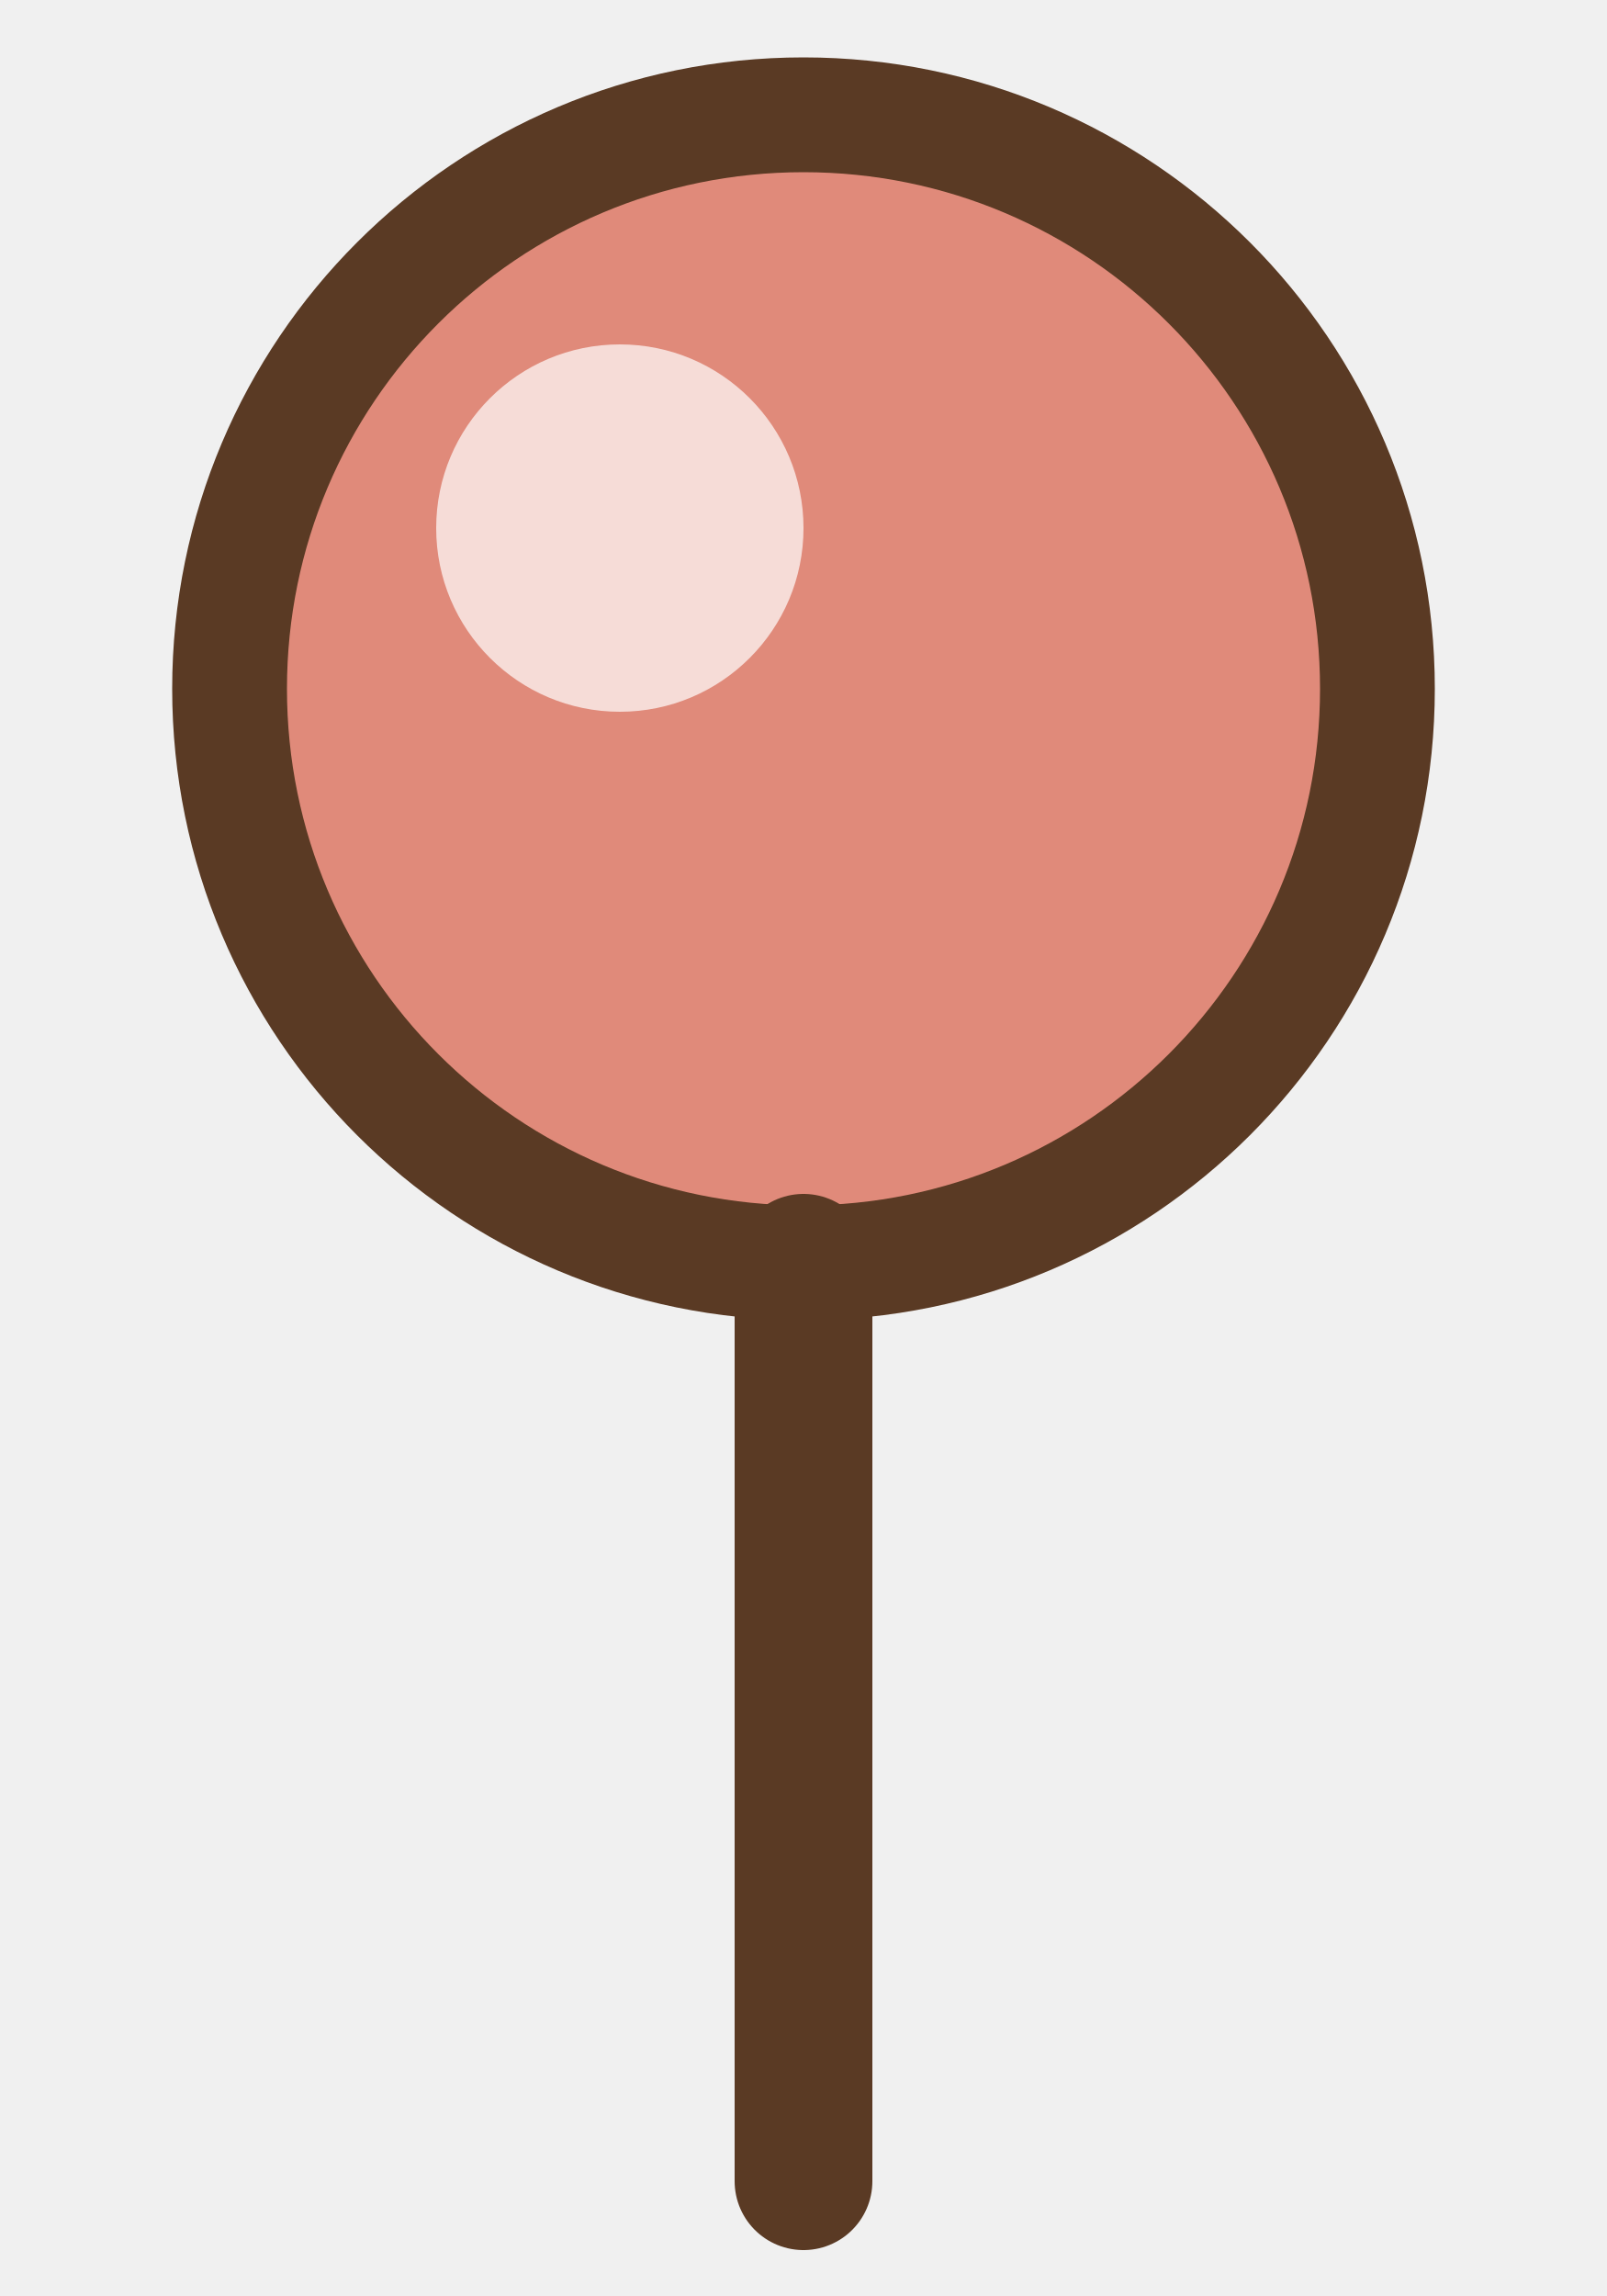
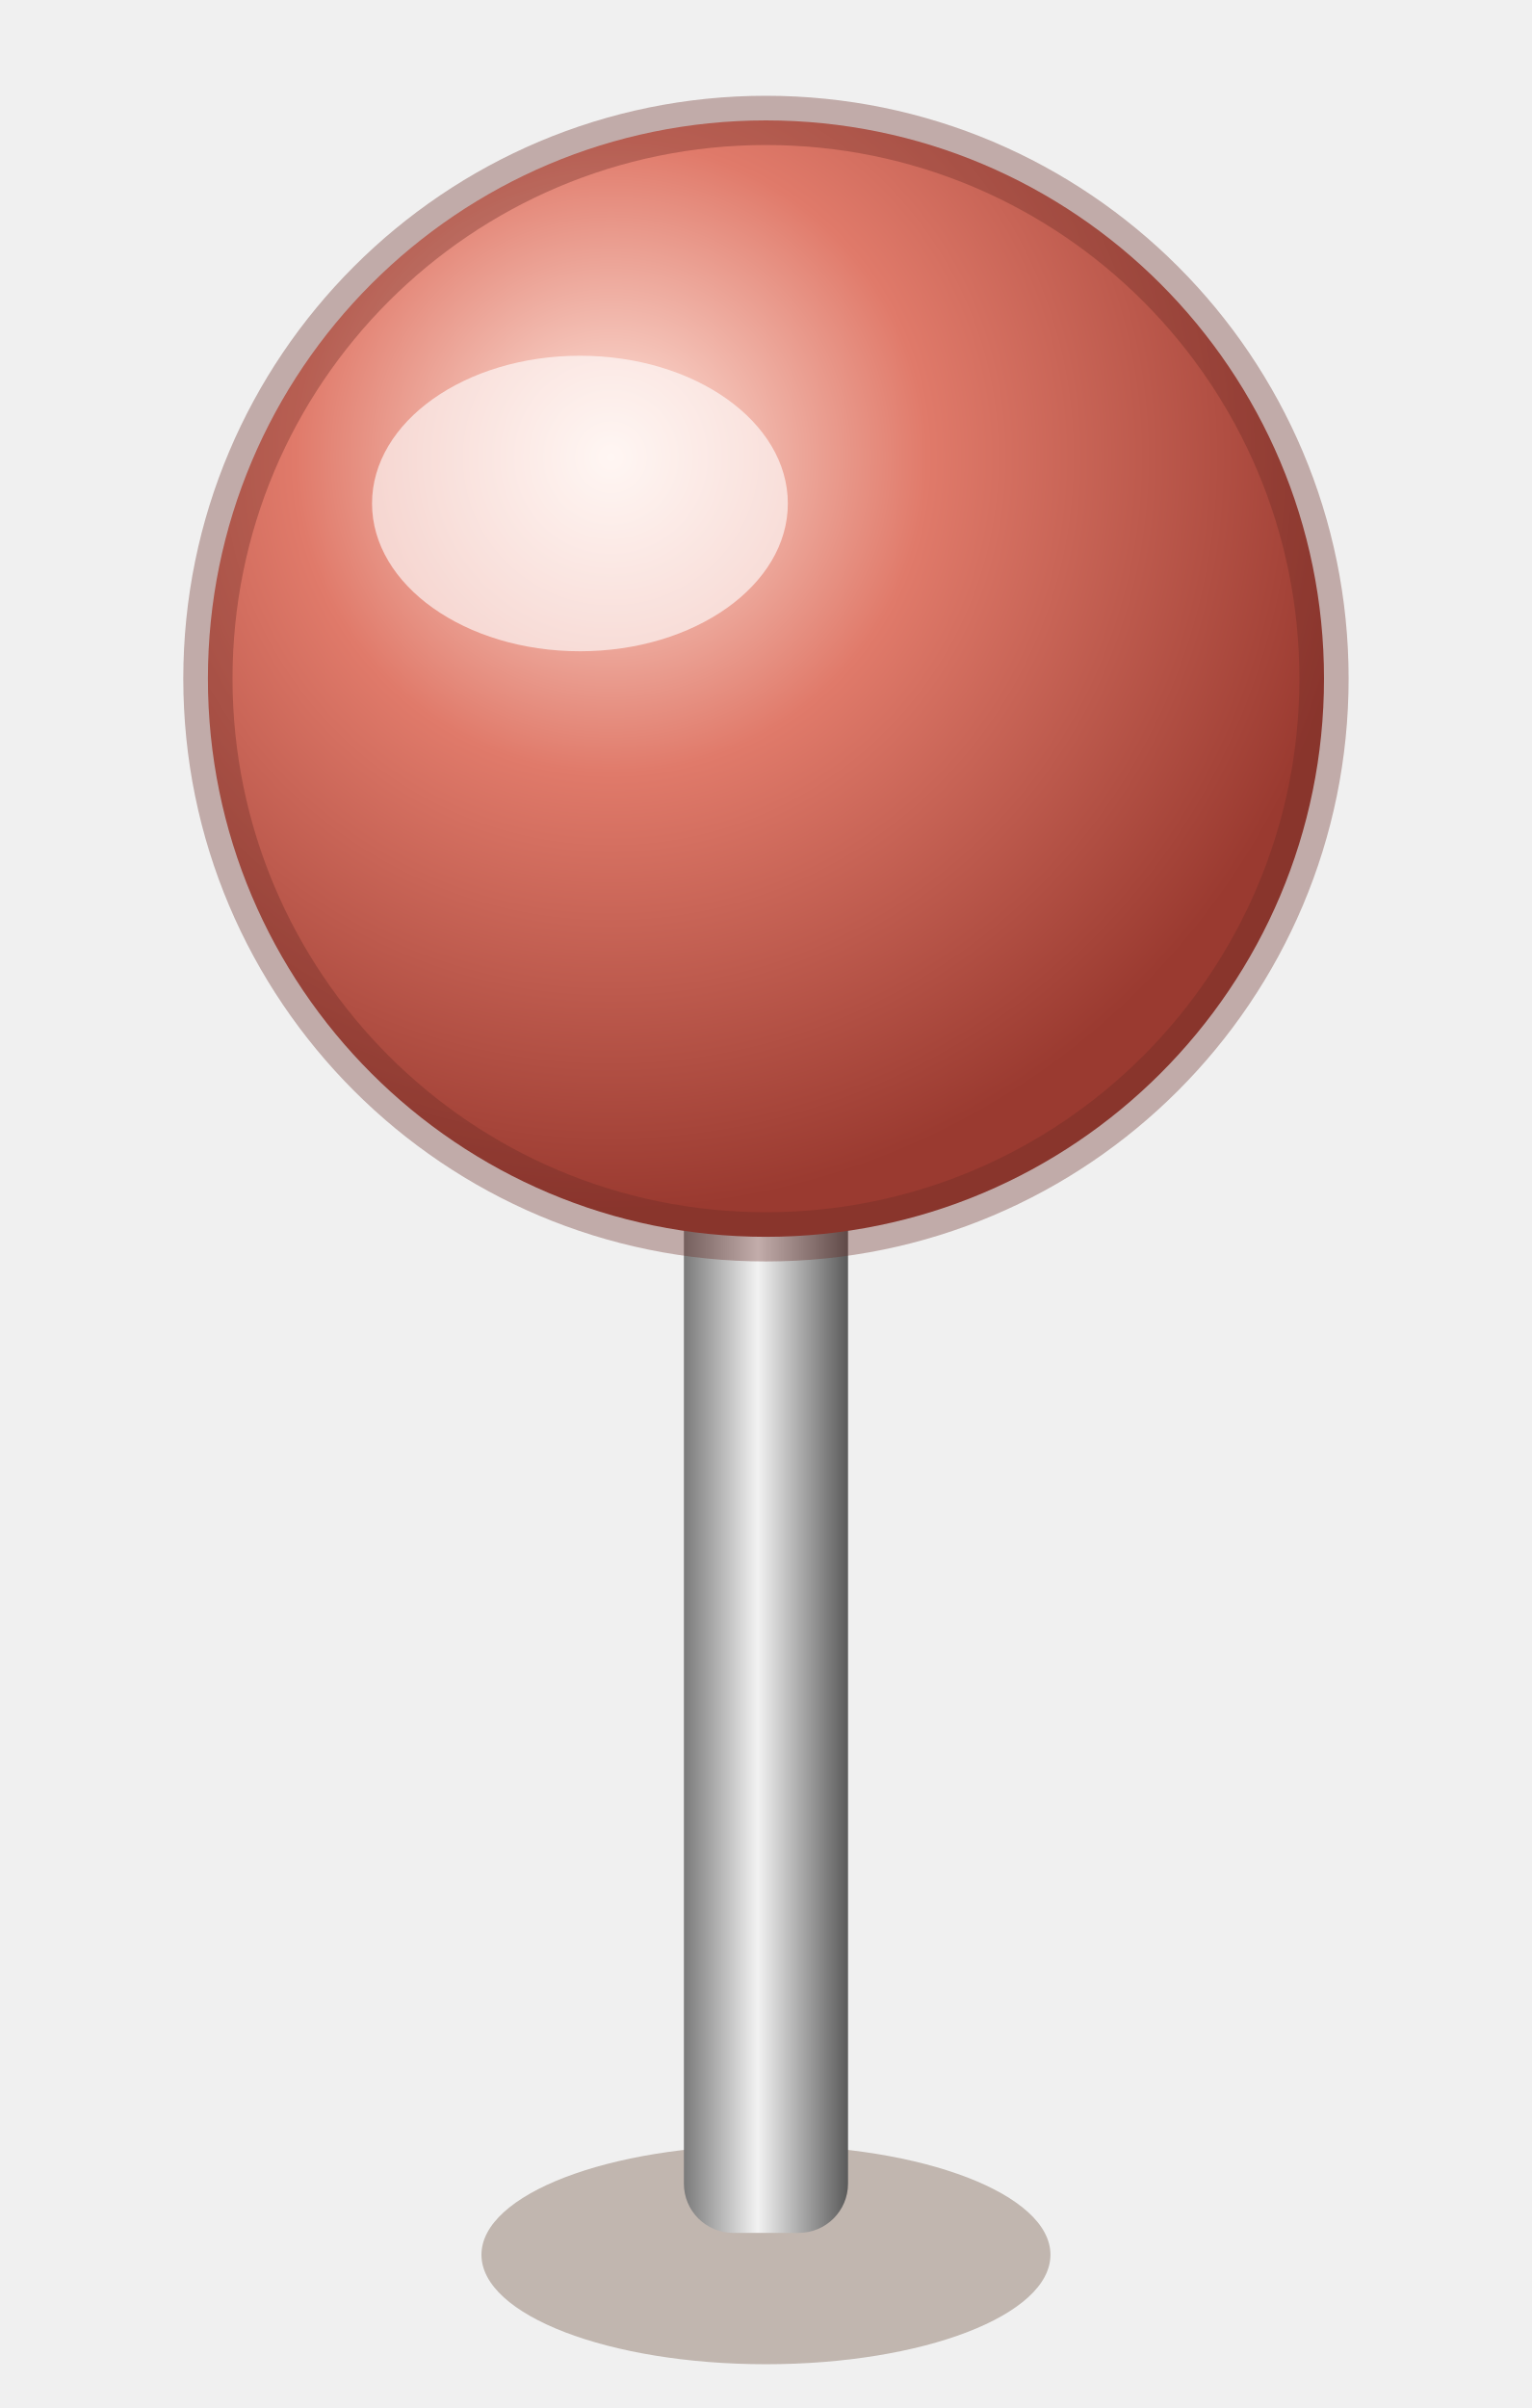
- <svg xmlns="http://www.w3.org/2000/svg" width="14" height="20" viewBox="0 0 14 20">
-   <circle cx="7" cy="6" r="5" fill="#E08A7A" stroke="#5A3A24" stroke-width="1" />
-   <circle cx="5.4" cy="4.6" r="1.6" fill="#fff" opacity=".7" />
-   <path d="M7 11v8" stroke="#5A3A24" stroke-width="1.2" stroke-linecap="round" />
+ <svg xmlns="http://www.w3.org/2000/svg" width="14" height="22" viewBox="0 0 14 22">
+   <defs>
+     <radialGradient id="pcH" cx="36%" cy="30%" r="68%">
+       <stop offset="0%" stop-color="#FFE8E0" />
+       <stop offset="42%" stop-color="#E07A6A" />
+       <stop offset="100%" stop-color="#9A3A30" />
+     </radialGradient>
+     <linearGradient id="pcN" x1="0" y1="0" x2="1" y2="0">
+       <stop offset="0%" stop-color="#7A7A7A" />
+       <stop offset="45%" stop-color="#F2F2F2" />
+       <stop offset="100%" stop-color="#5A5A5A" />
+     </linearGradient>
+   </defs>
+   <ellipse cx="7" cy="20.6" rx="2.6" ry="1" fill="#5A3A24" opacity=".32" />
+   <rect x="6.25" y="10" width="1.5" height="10.4" rx=".45" fill="url(#pcN)" />
+   <circle cx="7" cy="6.2" r="5.1" fill="url(#pcH)" />
+   <circle cx="7" cy="6.2" r="5.1" fill="none" stroke="#6A2C24" stroke-width=".45" opacity=".35" />
+   <ellipse cx="5.3" cy="4.6" rx="1.9" ry="1.35" fill="#fff" opacity=".62" />
</svg>
